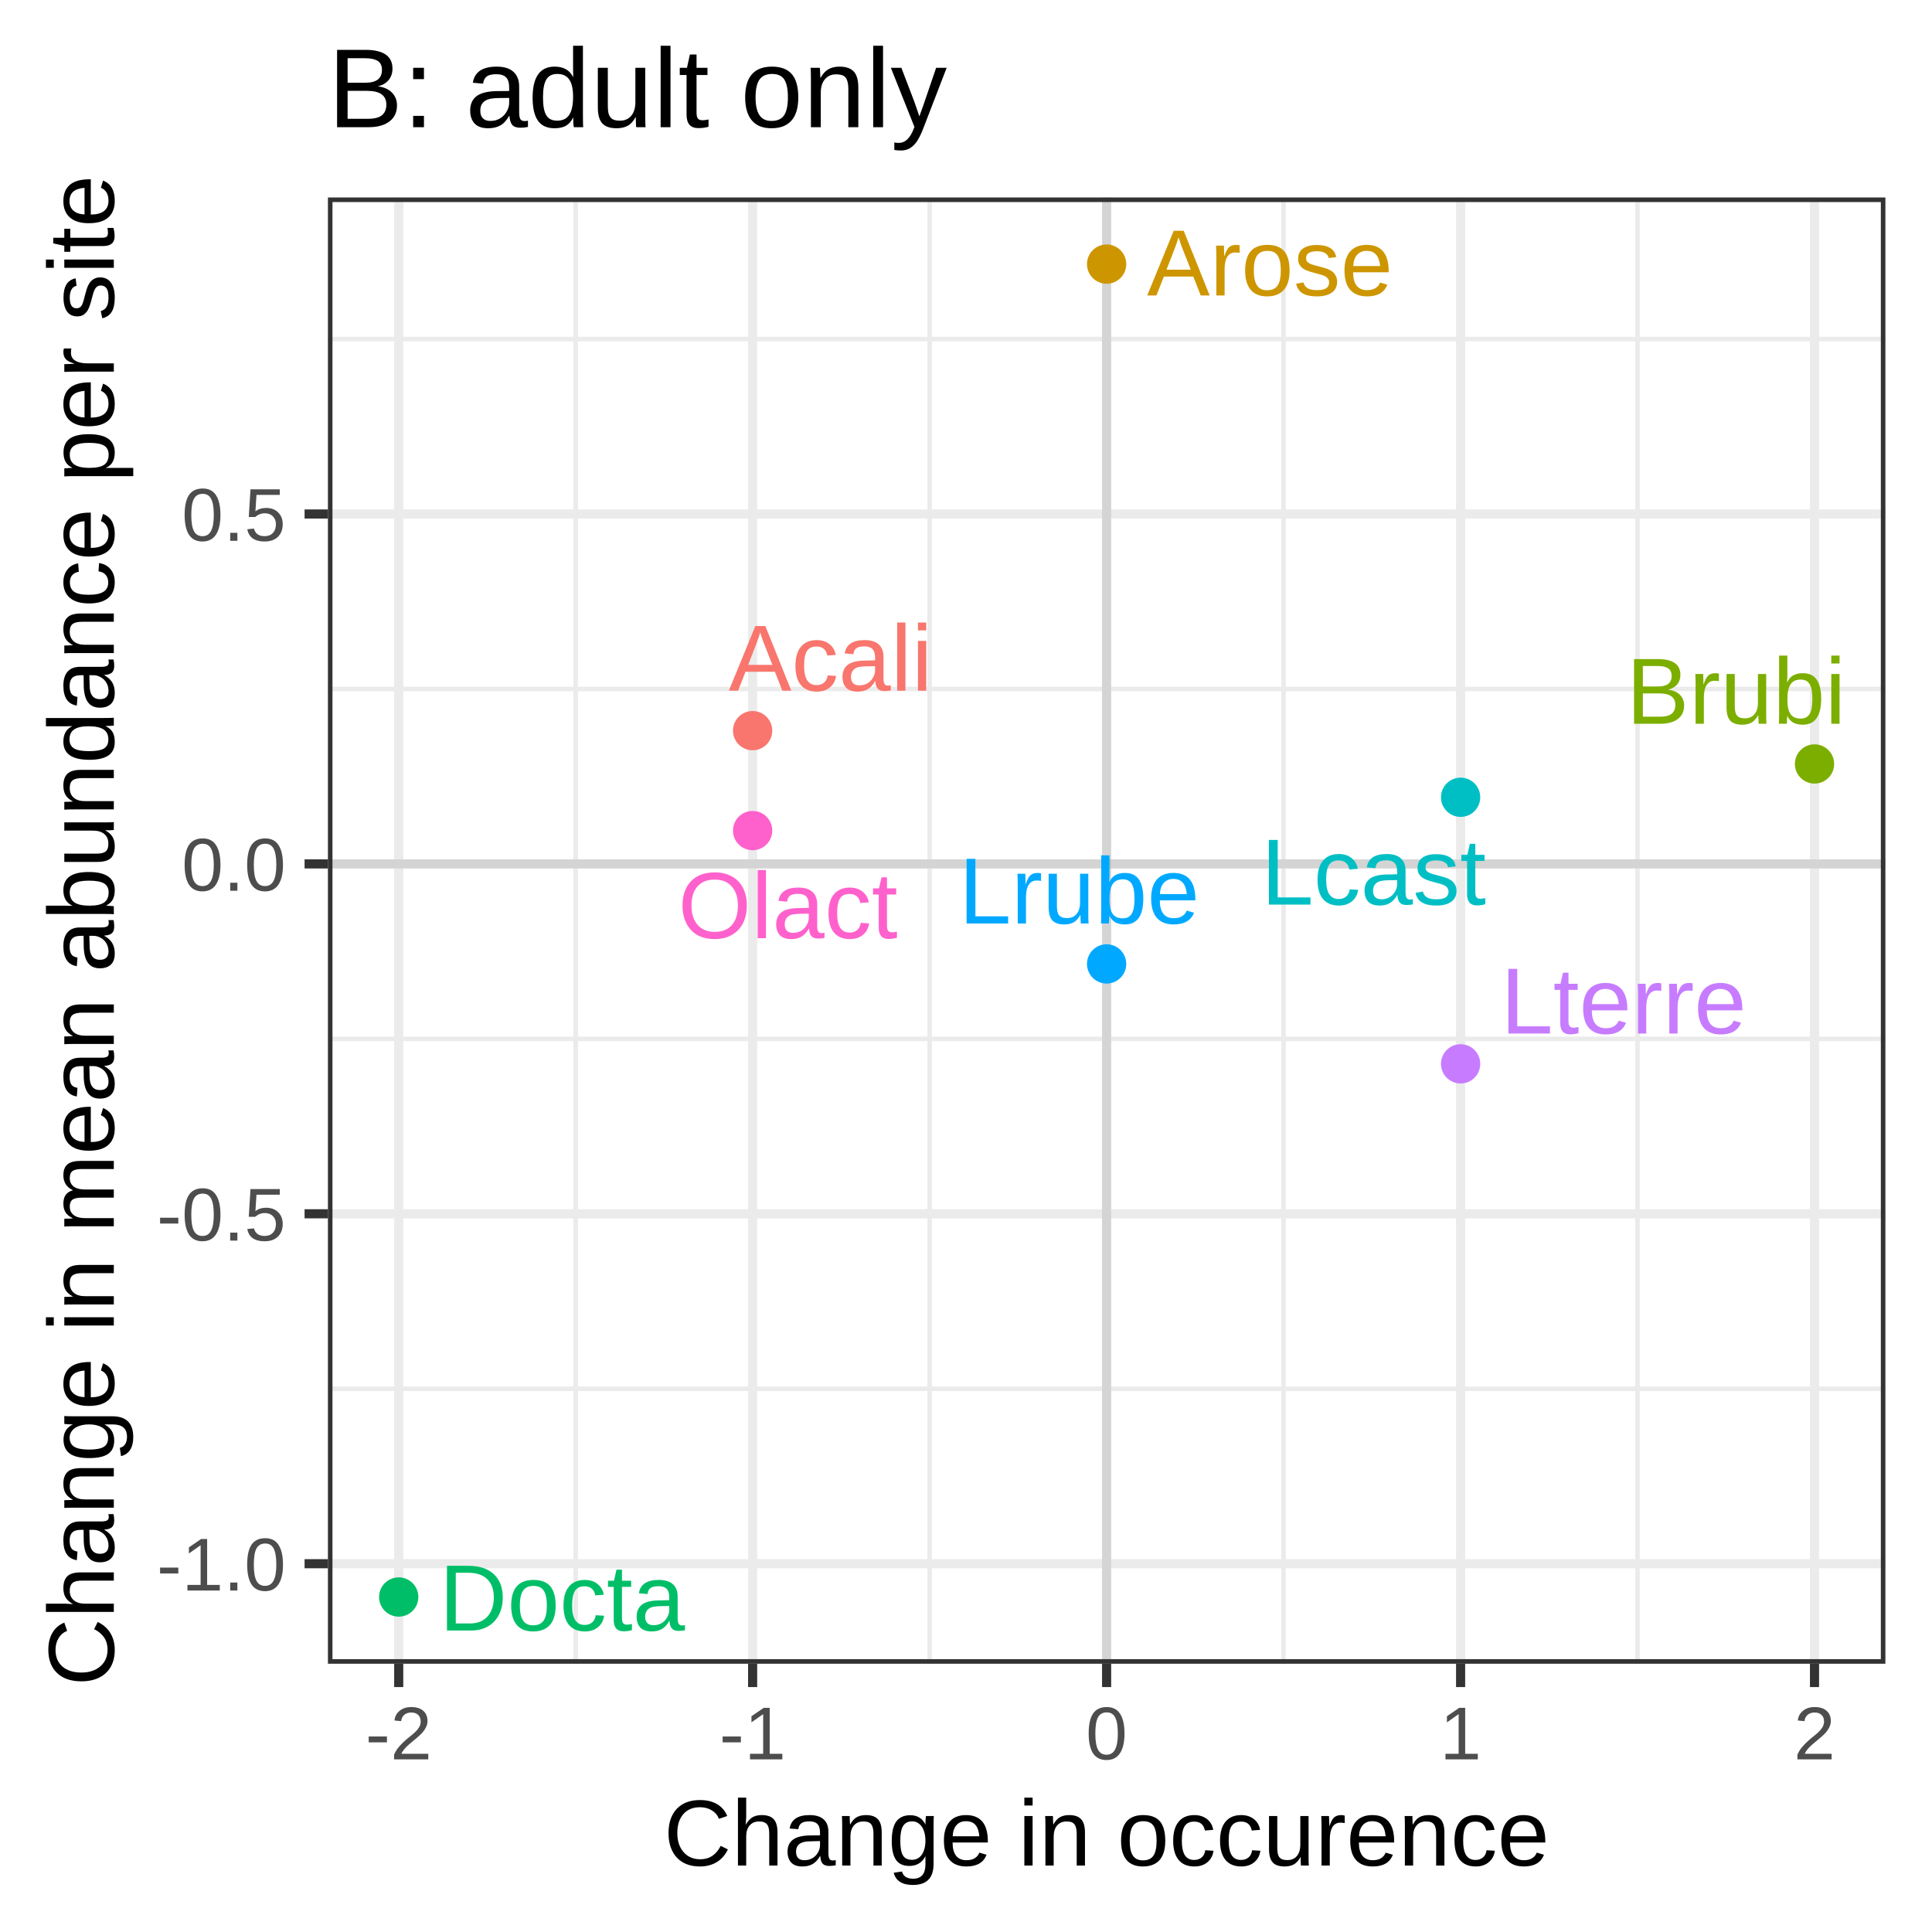
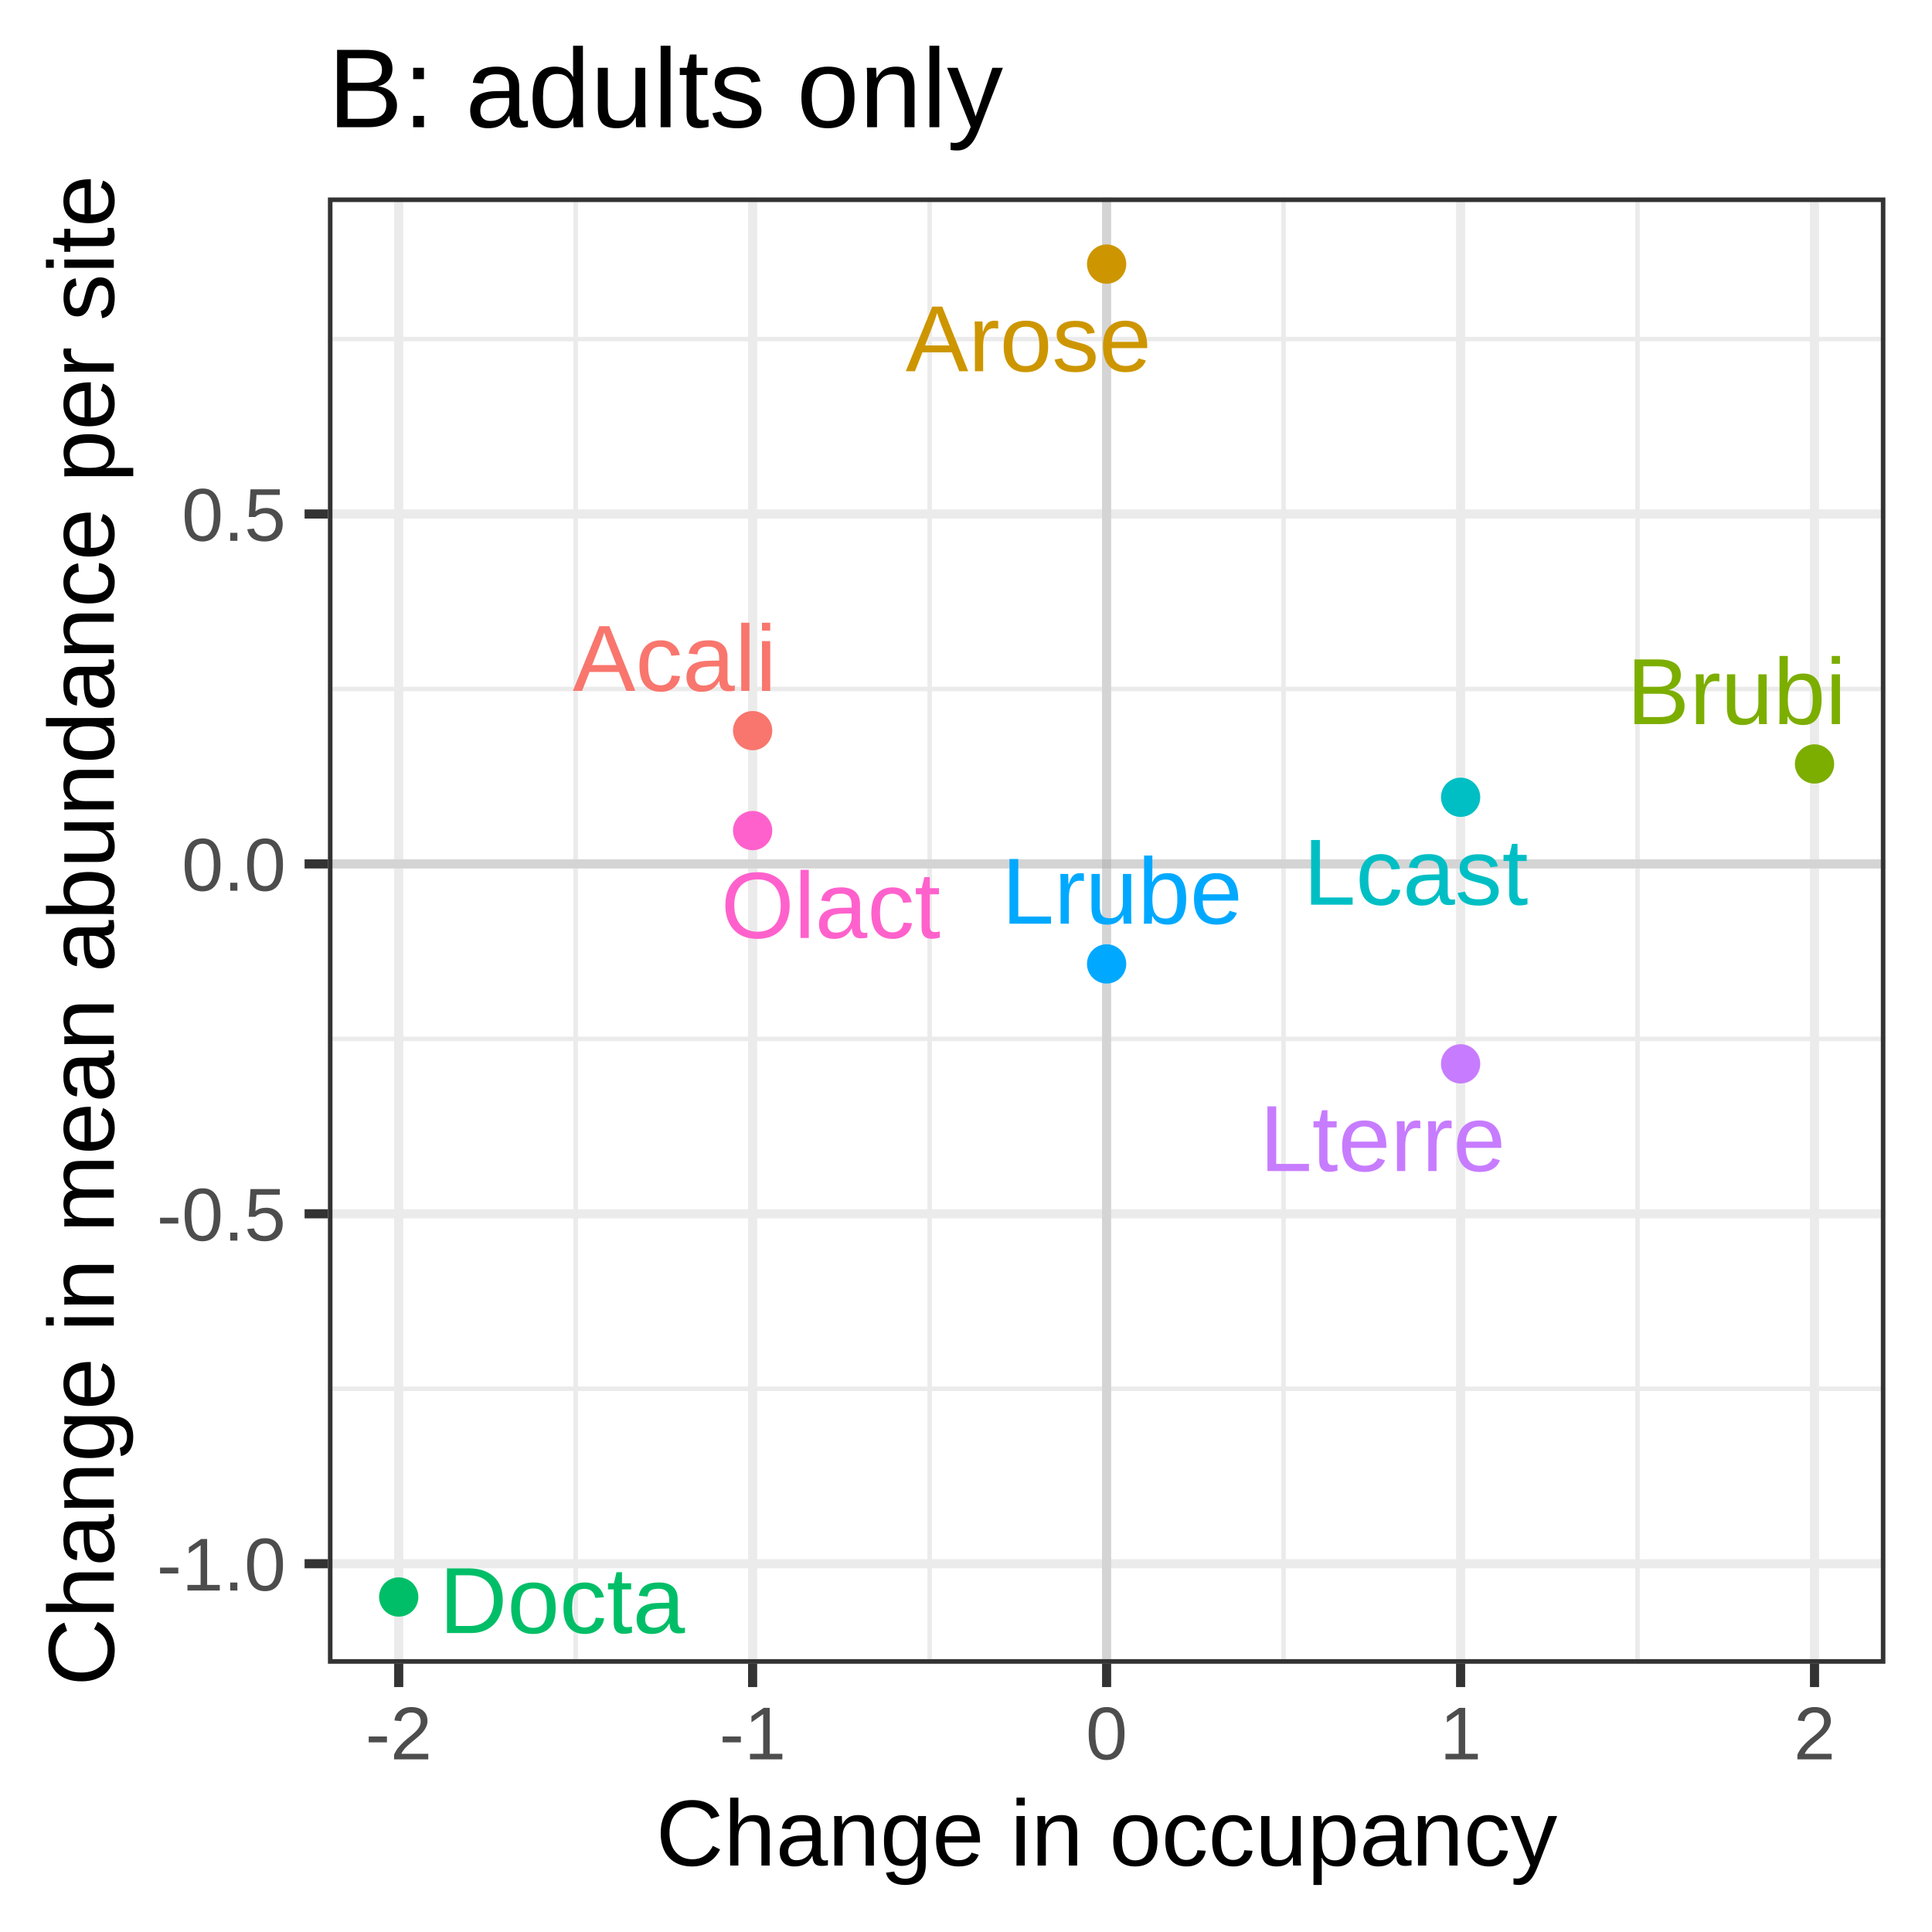
<svg xmlns="http://www.w3.org/2000/svg" width="226.77pt" height="226.77pt" viewBox="0 0 226.77 226.77">
  <g class="svglite">
    <defs>
      <style type="text/css">
    .svglite line, .svglite polyline, .svglite polygon, .svglite path, .svglite rect, .svglite circle {
      fill: none;
      stroke: #000000;
      stroke-linecap: round;
      stroke-linejoin: round;
      stroke-miterlimit: 10.00;
    }
    .svglite text {
      white-space: pre;
    }
    .svglite g.glyphgroup path {
      fill: inherit;
      stroke: none;
    }
  </style>
    </defs>
    <rect width="100%" height="100%" style="stroke: none; fill: #FFFFFF;" />
    <defs>
      <clipPath id="cpMC4wMHwyMjYuNzd8MC4wMHwyMjYuNzc=">
        <rect x="0.00" y="0.00" width="226.77" height="226.77" />
      </clipPath>
    </defs>
    <g clip-path="url(#cpMC4wMHwyMjYuNzd8MC4wMHwyMjYuNzc=)">
      <rect x="0.00" y="0.00" width="226.77" height="226.77" style="stroke-width: 1.07; stroke: #FFFFFF; fill: #FFFFFF;" />
    </g>
    <defs>
      <clipPath id="cpMzguNDl8MjIxLjI5fDIzLjE4fDE5NS4yOA==">
        <rect x="38.49" y="23.18" width="182.81" height="172.10" />
      </clipPath>
    </defs>
    <g clip-path="url(#cpMzguNDl8MjIxLjI5fDIzLjE4fDE5NS4yOA==)">
      <rect x="38.49" y="23.18" width="182.81" height="172.10" style="stroke-width: 1.07; stroke: none; fill: #FFFFFF;" />
      <polyline points="38.49,163.01 221.29,163.01 " style="stroke-width: 0.53; stroke: #EBEBEB; stroke-linecap: butt;" />
      <polyline points="38.49,121.94 221.29,121.94 " style="stroke-width: 0.53; stroke: #EBEBEB; stroke-linecap: butt;" />
      <polyline points="38.49,80.87 221.29,80.87 " style="stroke-width: 0.53; stroke: #EBEBEB; stroke-linecap: butt;" />
      <polyline points="38.49,39.80 221.29,39.80 " style="stroke-width: 0.53; stroke: #EBEBEB; stroke-linecap: butt;" />
      <polyline points="67.57,195.28 67.57,23.18 " style="stroke-width: 0.53; stroke: #EBEBEB; stroke-linecap: butt;" />
      <polyline points="109.12,195.28 109.12,23.18 " style="stroke-width: 0.53; stroke: #EBEBEB; stroke-linecap: butt;" />
      <polyline points="150.66,195.28 150.66,23.18 " style="stroke-width: 0.53; stroke: #EBEBEB; stroke-linecap: butt;" />
      <polyline points="192.21,195.28 192.21,23.18 " style="stroke-width: 0.53; stroke: #EBEBEB; stroke-linecap: butt;" />
      <polyline points="38.49,183.54 221.29,183.54 " style="stroke-width: 1.07; stroke: #EBEBEB; stroke-linecap: butt;" />
      <polyline points="38.49,142.47 221.29,142.47 " style="stroke-width: 1.07; stroke: #EBEBEB; stroke-linecap: butt;" />
      <polyline points="38.49,101.40 221.29,101.40 " style="stroke-width: 1.07; stroke: #EBEBEB; stroke-linecap: butt;" />
      <polyline points="38.49,60.33 221.29,60.33 " style="stroke-width: 1.07; stroke: #EBEBEB; stroke-linecap: butt;" />
      <polyline points="46.80,195.28 46.80,23.18 " style="stroke-width: 1.07; stroke: #EBEBEB; stroke-linecap: butt;" />
      <polyline points="88.34,195.28 88.34,23.18 " style="stroke-width: 1.07; stroke: #EBEBEB; stroke-linecap: butt;" />
      <polyline points="129.89,195.28 129.89,23.18 " style="stroke-width: 1.07; stroke: #EBEBEB; stroke-linecap: butt;" />
      <polyline points="171.44,195.28 171.44,23.18 " style="stroke-width: 1.07; stroke: #EBEBEB; stroke-linecap: butt;" />
      <polyline points="212.98,195.28 212.98,23.18 " style="stroke-width: 1.07; stroke: #EBEBEB; stroke-linecap: butt;" />
      <line x1="38.49" y1="101.40" x2="221.29" y2="101.40" style="stroke-width: 1.07; stroke: #000000; stroke-opacity: 0.10; stroke-linecap: butt;" />
      <line x1="129.89" y1="195.28" x2="129.89" y2="23.18" style="stroke-width: 1.07; stroke: #000000; stroke-opacity: 0.10; stroke-linecap: butt;" />
      <circle cx="88.34" cy="85.76" r="1.95" style="stroke-width: 0.71; stroke: #F8766D; fill: #F8766D;" />
      <circle cx="129.89" cy="31.00" r="1.95" style="stroke-width: 0.71; stroke: #CD9600; fill: #CD9600;" />
      <circle cx="212.98" cy="89.67" r="1.95" style="stroke-width: 0.71; stroke: #7CAE00; fill: #7CAE00;" />
      <circle cx="46.80" cy="187.45" r="1.95" style="stroke-width: 0.71; stroke: #00BE67; fill: #00BE67;" />
      <circle cx="171.44" cy="93.58" r="1.95" style="stroke-width: 0.71; stroke: #00BFC4; fill: #00BFC4;" />
      <circle cx="129.89" cy="113.14" r="1.95" style="stroke-width: 0.71; stroke: #00A9FF; fill: #00A9FF;" />
      <circle cx="171.44" cy="124.87" r="1.95" style="stroke-width: 0.71; stroke: #C77CFF; fill: #C77CFF;" />
      <circle cx="88.34" cy="97.49" r="1.95" style="stroke-width: 0.71; stroke: #FF61CC; fill: #FF61CC;" />
-       <text x="97.50" y="81.07" text-anchor="middle" style="font-size: 11.04px;fill: #F8766D; font-family: &quot;Arial&quot;;" textLength="23.92px" lengthAdjust="spacingAndGlyphs">Acali</text>
-       <text x="149.06" y="34.68" text-anchor="middle" style="font-size: 11.04px;fill: #CD9600; font-family: &quot;Arial&quot;;" textLength="28.83px" lengthAdjust="spacingAndGlyphs">Arose</text>
-       <text x="203.78" y="84.95" text-anchor="middle" style="font-size: 11.04px;fill: #7CAE00; font-family: &quot;Arial&quot;;" textLength="25.77px" lengthAdjust="spacingAndGlyphs">Brubi</text>
-       <text x="65.98" y="191.38" text-anchor="middle" style="font-size: 11.04px;fill: #00BE67; font-family: &quot;Arial&quot;;" textLength="28.83px" lengthAdjust="spacingAndGlyphs">Docta</text>
-       <text x="161.23" y="106.18" text-anchor="middle" style="font-size: 11.04px;fill: #00BFC4; font-family: &quot;Arial&quot;;" textLength="26.38px" lengthAdjust="spacingAndGlyphs">Lcast</text>
-       <text x="126.67" y="108.40" text-anchor="middle" style="font-size: 11.04px;fill: #00A9FF; font-family: &quot;Arial&quot;;" textLength="28.23px" lengthAdjust="spacingAndGlyphs">Lrube</text>
-       <text x="190.57" y="121.31" text-anchor="middle" style="font-size: 11.04px;fill: #C77CFF; font-family: &quot;Arial&quot;;" textLength="28.83px" lengthAdjust="spacingAndGlyphs">Lterre</text>
-       <text x="92.48" y="110.12" text-anchor="middle" style="font-size: 11.04px;fill: #FF61CC; font-family: &quot;Arial&quot;;" textLength="25.75px" lengthAdjust="spacingAndGlyphs">Olact</text>
+       <text x="79.19" y="81.09" text-anchor="middle" style="font-size: 11.04px;fill: #F8766D; font-family: &quot;Arial&quot;;" textLength="23.92px" lengthAdjust="spacingAndGlyphs">Acali</text>
+       <text x="120.72" y="43.58" text-anchor="middle" style="font-size: 11.04px;fill: #CD9600; font-family: &quot;Arial&quot;;" textLength="28.83px" lengthAdjust="spacingAndGlyphs">Arose</text>
+       <text x="203.83" y="84.99" text-anchor="middle" style="font-size: 11.04px;fill: #7CAE00; font-family: &quot;Arial&quot;;" textLength="25.77px" lengthAdjust="spacingAndGlyphs">Brubi</text>
+       <text x="65.98" y="191.68" text-anchor="middle" style="font-size: 11.04px;fill: #00BE67; font-family: &quot;Arial&quot;;" textLength="28.83px" lengthAdjust="spacingAndGlyphs">Docta</text>
+       <text x="166.18" y="106.19" text-anchor="middle" style="font-size: 11.04px;fill: #00BFC4; font-family: &quot;Arial&quot;;" textLength="26.38px" lengthAdjust="spacingAndGlyphs">Lcast</text>
+       <text x="131.70" y="108.42" text-anchor="middle" style="font-size: 11.04px;fill: #00A9FF; font-family: &quot;Arial&quot;;" textLength="28.23px" lengthAdjust="spacingAndGlyphs">Lrube</text>
+       <text x="162.28" y="137.45" text-anchor="middle" style="font-size: 11.04px;fill: #C77CFF; font-family: &quot;Arial&quot;;" textLength="28.83px" lengthAdjust="spacingAndGlyphs">Lterre</text>
+       <text x="97.51" y="110.09" text-anchor="middle" style="font-size: 11.04px;fill: #FF61CC; font-family: &quot;Arial&quot;;" textLength="25.75px" lengthAdjust="spacingAndGlyphs">Olact</text>
      <rect x="38.49" y="23.18" width="182.81" height="172.10" style="stroke-width: 1.07; stroke: #333333;" />
    </g>
    <g clip-path="url(#cpMC4wMHwyMjYuNzd8MC4wMHwyMjYuNzc=)">
      <text x="33.56" y="186.69" text-anchor="end" style="font-size: 8.80px;fill: #4D4D4D; font-family: &quot;Arial&quot;;" textLength="15.14px" lengthAdjust="spacingAndGlyphs">-1.0</text>
      <text x="33.56" y="145.62" text-anchor="end" style="font-size: 8.80px;fill: #4D4D4D; font-family: &quot;Arial&quot;;" textLength="15.14px" lengthAdjust="spacingAndGlyphs">-0.5</text>
      <text x="33.56" y="104.55" text-anchor="end" style="font-size: 8.80px;fill: #4D4D4D; font-family: &quot;Arial&quot;;" textLength="12.22px" lengthAdjust="spacingAndGlyphs">0.0</text>
      <text x="33.56" y="63.48" text-anchor="end" style="font-size: 8.80px;fill: #4D4D4D; font-family: &quot;Arial&quot;;" textLength="12.22px" lengthAdjust="spacingAndGlyphs">0.5</text>
      <polyline points="35.75,183.54 38.49,183.54 " style="stroke-width: 1.07; stroke: #333333; stroke-linecap: butt;" />
      <polyline points="35.75,142.47 38.49,142.47 " style="stroke-width: 1.07; stroke: #333333; stroke-linecap: butt;" />
      <polyline points="35.75,101.40 38.49,101.40 " style="stroke-width: 1.07; stroke: #333333; stroke-linecap: butt;" />
      <polyline points="35.75,60.33 38.49,60.33 " style="stroke-width: 1.07; stroke: #333333; stroke-linecap: butt;" />
      <polyline points="46.80,198.02 46.80,195.28 " style="stroke-width: 1.07; stroke: #333333; stroke-linecap: butt;" />
      <polyline points="88.34,198.02 88.34,195.28 " style="stroke-width: 1.07; stroke: #333333; stroke-linecap: butt;" />
      <polyline points="129.89,198.02 129.89,195.28 " style="stroke-width: 1.07; stroke: #333333; stroke-linecap: butt;" />
      <polyline points="171.44,198.02 171.44,195.28 " style="stroke-width: 1.07; stroke: #333333; stroke-linecap: butt;" />
      <polyline points="212.98,198.02 212.98,195.28 " style="stroke-width: 1.07; stroke: #333333; stroke-linecap: butt;" />
      <text x="46.80" y="206.51" text-anchor="middle" style="font-size: 8.80px;fill: #4D4D4D; font-family: &quot;Arial&quot;;" textLength="7.81px" lengthAdjust="spacingAndGlyphs">-2</text>
      <text x="88.34" y="206.51" text-anchor="middle" style="font-size: 8.80px;fill: #4D4D4D; font-family: &quot;Arial&quot;;" textLength="7.81px" lengthAdjust="spacingAndGlyphs">-1</text>
      <text x="129.89" y="206.51" text-anchor="middle" style="font-size: 8.80px;fill: #4D4D4D; font-family: &quot;Arial&quot;;" textLength="4.89px" lengthAdjust="spacingAndGlyphs">0</text>
      <text x="171.44" y="206.51" text-anchor="middle" style="font-size: 8.80px;fill: #4D4D4D; font-family: &quot;Arial&quot;;" textLength="4.89px" lengthAdjust="spacingAndGlyphs">1</text>
      <text x="212.98" y="206.51" text-anchor="middle" style="font-size: 8.80px;fill: #4D4D4D; font-family: &quot;Arial&quot;;" textLength="4.89px" lengthAdjust="spacingAndGlyphs">2</text>
-       <text x="129.89" y="218.97" text-anchor="middle" style="font-size: 11.00px; font-family: &quot;Arial&quot;;" textLength="104.03px" lengthAdjust="spacingAndGlyphs">Change in occurence</text>
+       <text x="129.89" y="218.97" text-anchor="middle" style="font-size: 11.00px; font-family: &quot;Arial&quot;;" textLength="105.88px" lengthAdjust="spacingAndGlyphs">Change in occupancy</text>
      <text transform="translate(13.36,109.23) rotate(-90)" text-anchor="middle" style="font-size: 11.00px; font-family: &quot;Arial&quot;;" textLength="177.50px" lengthAdjust="spacingAndGlyphs">Change in mean abundance per site</text>
-       <text x="38.49" y="14.93" style="font-size: 13.20px; font-family: &quot;Arial&quot;;" textLength="72.53px" lengthAdjust="spacingAndGlyphs">B: adult only</text>
+       <text x="38.49" y="14.93" style="font-size: 13.20px; font-family: &quot;Arial&quot;;" textLength="79.12px" lengthAdjust="spacingAndGlyphs">B: adults only</text>
    </g>
  </g>
</svg>
